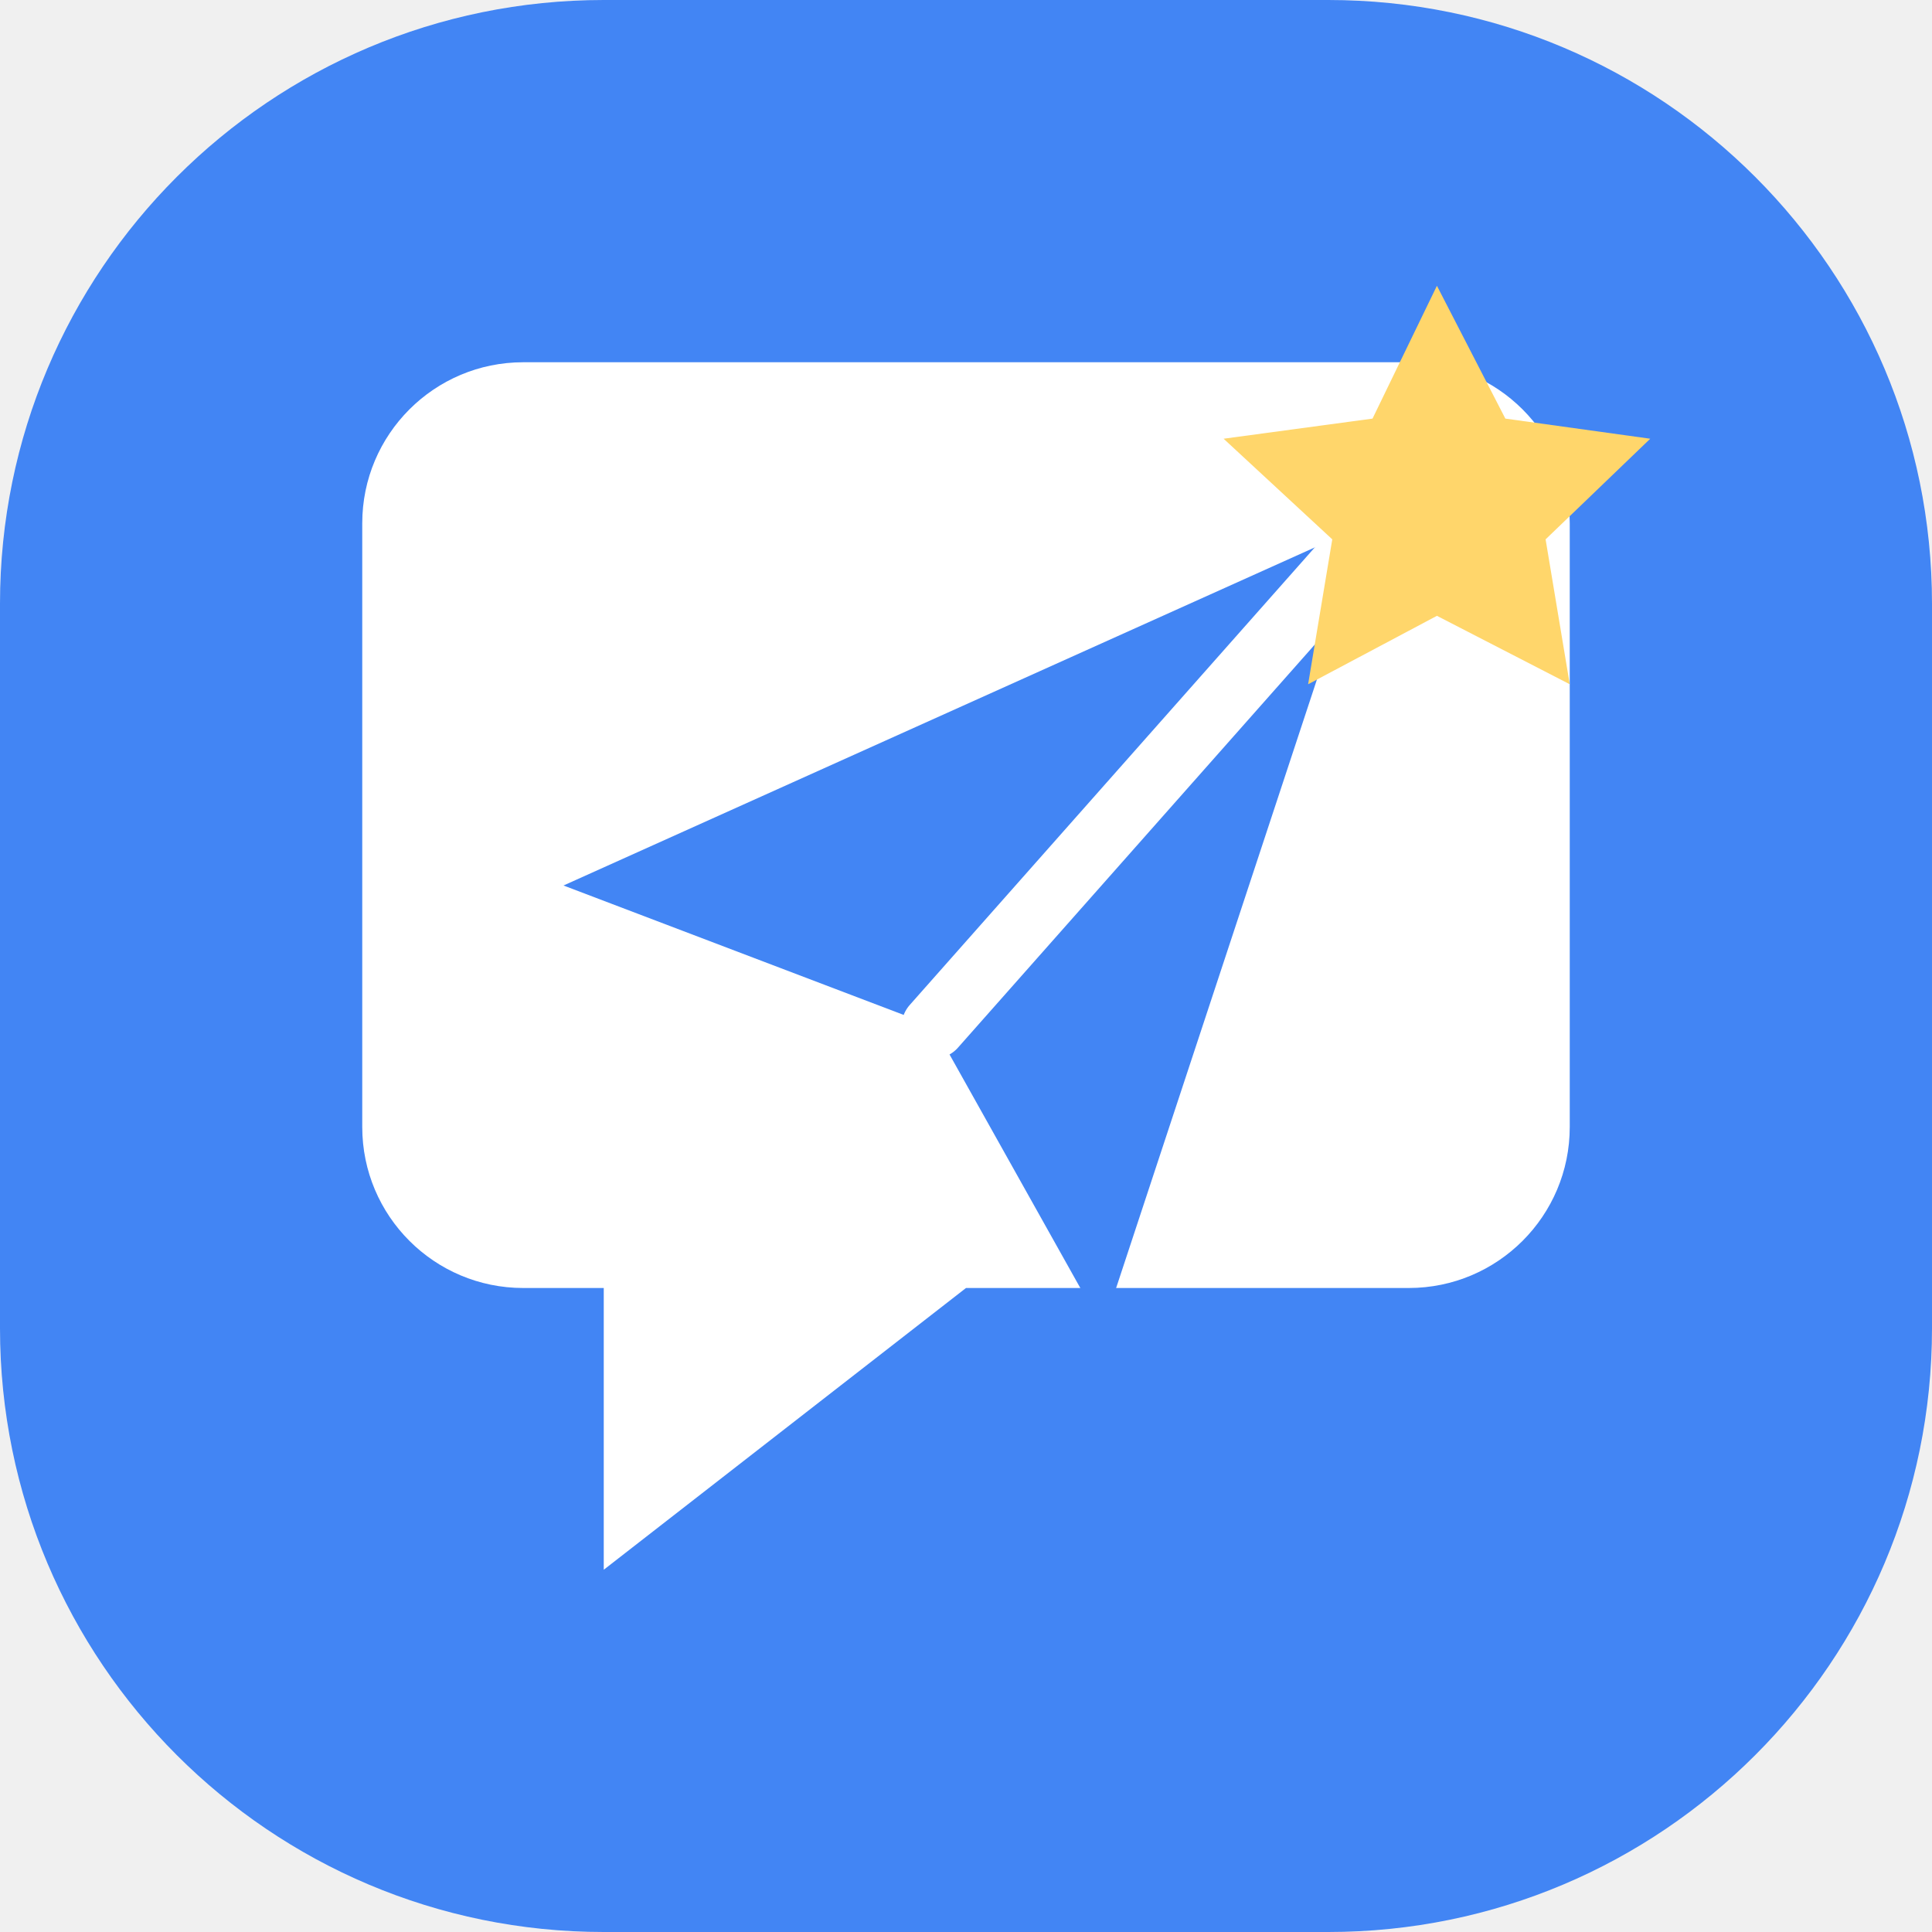
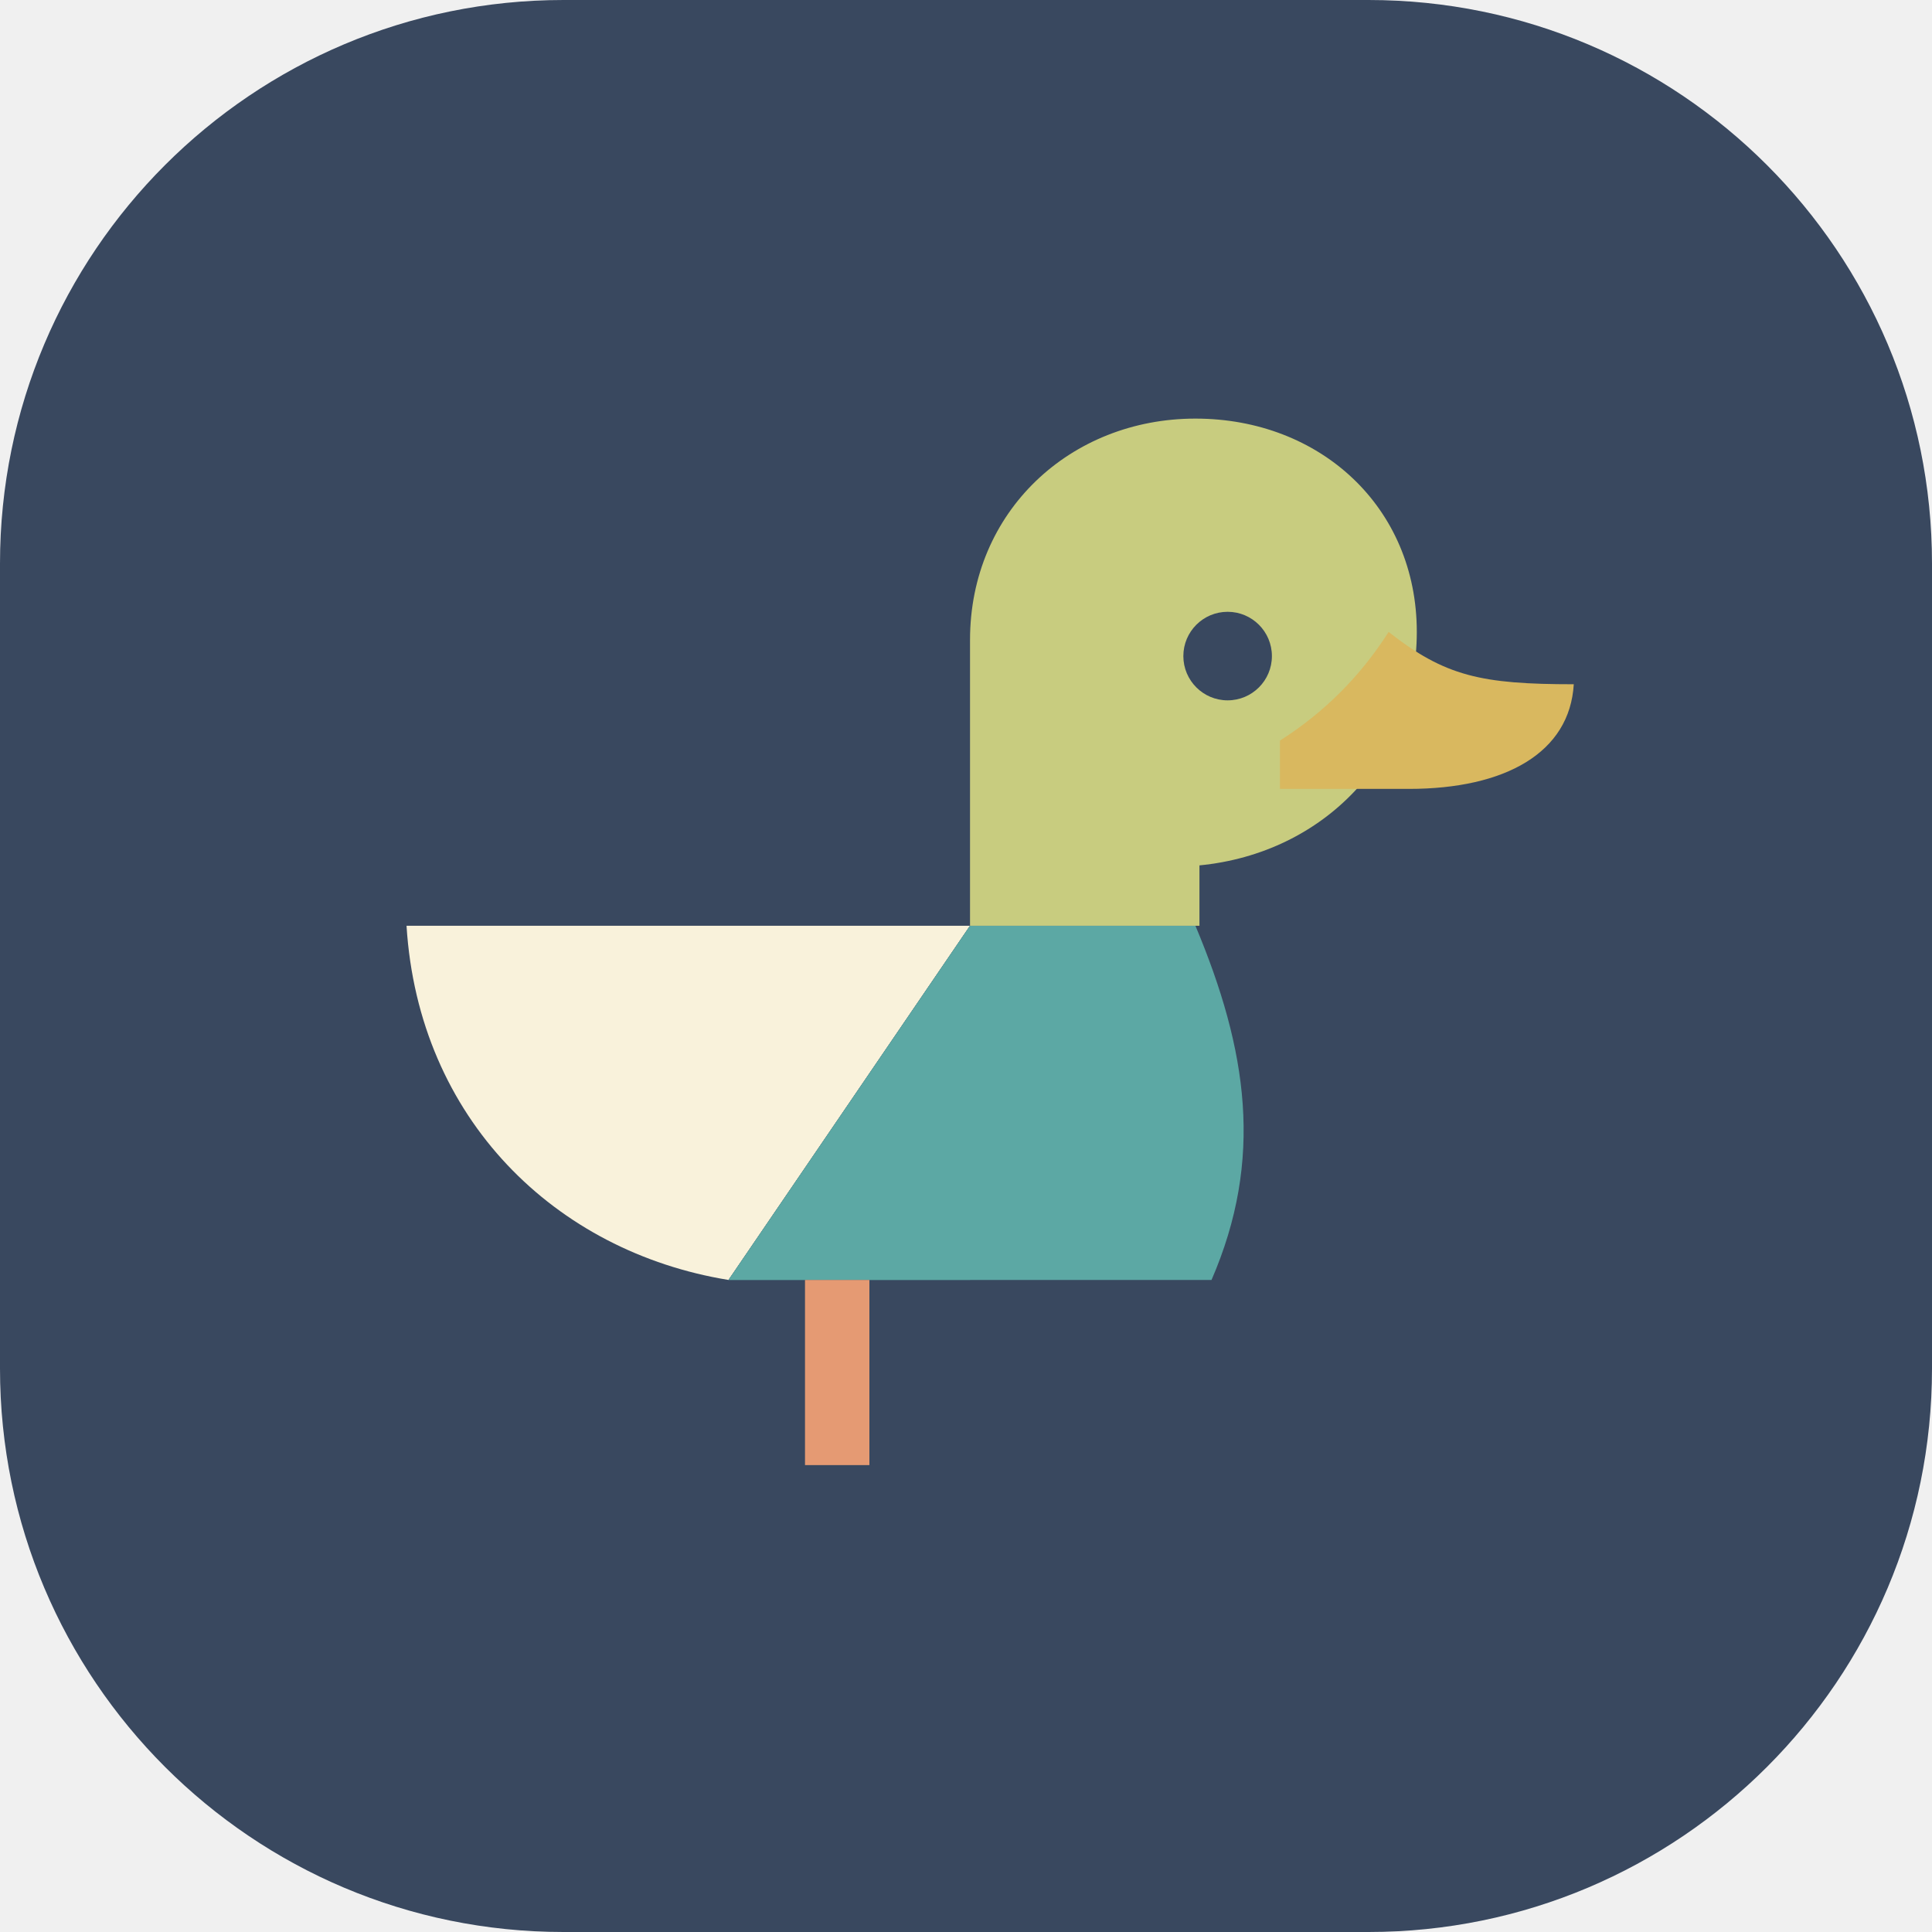
<svg xmlns="http://www.w3.org/2000/svg" viewBox="0 0 48 48">
-   <rect width="48" height="48" rx="15" fill="#4285F4" />
-   <path d="M13 9h22a4 4 0 0 1 4 4v15a4 4 0 0 1-4 4H24l-9 7v-7h-2a4 4 0 0 1-4-4V13a4 4 0 0 1 4-4Z" fill="#fff" />
-   <path d="m14 22 20-9-6.6 20-4.2-7.5L14 22Z" fill="#4285F4" />
-   <path d="m23.2 25.5 10.8-12.2" fill="none" stroke="#fff" stroke-width="1.6" stroke-linecap="round" stroke-linejoin="round" />
-   <path d="m35.7 7.1 1.7 3.3 3.6.5-2.6 2.5.6 3.6-3.3-1.7-3.2 1.7.6-3.6-2.7-2.5 3.7-.5 1.6-3.3Z" fill="#FFD66B" />
+   <rect width="48" height="48" rx="14" fill="#39485F" />
+   <path d="M10.1 23h14l-6 8.8c-4.3-.7-7.7-4-8-8.8Z" fill="#F9F2DB" />
+   <path d="m24.1 23-6 8.8h6Z" fill="#3C727A" />
+   <path d="M24.1 23h5.6c1.3 3.1 1.7 5.8.4 8.8h-12Z" fill="#5CA8A4" />
+   <path d="M24.1 23v-7.1c0-3.2 2.5-5.5 5.6-5.5s5.5 2.2 5.5 5.3-2.3 5.5-5.4 5.8V23Z" fill="#C8CC7F" />
+   <path d="M34.5 15.7c1.4 1.1 2.3 1.3 4.6 1.3-.1 1.7-1.7 2.6-4.1 2.6h-3.2v-1.2c1.1-.7 2-1.6 2.7-2.7Z" fill="#D9B85F" />
+   <circle cx="30.5" cy="16.3" r="1.1" fill="#39485F" />
+   <path d="M20 31.8h1.6v4.6H20z" fill="#E59A73" />
</svg>
